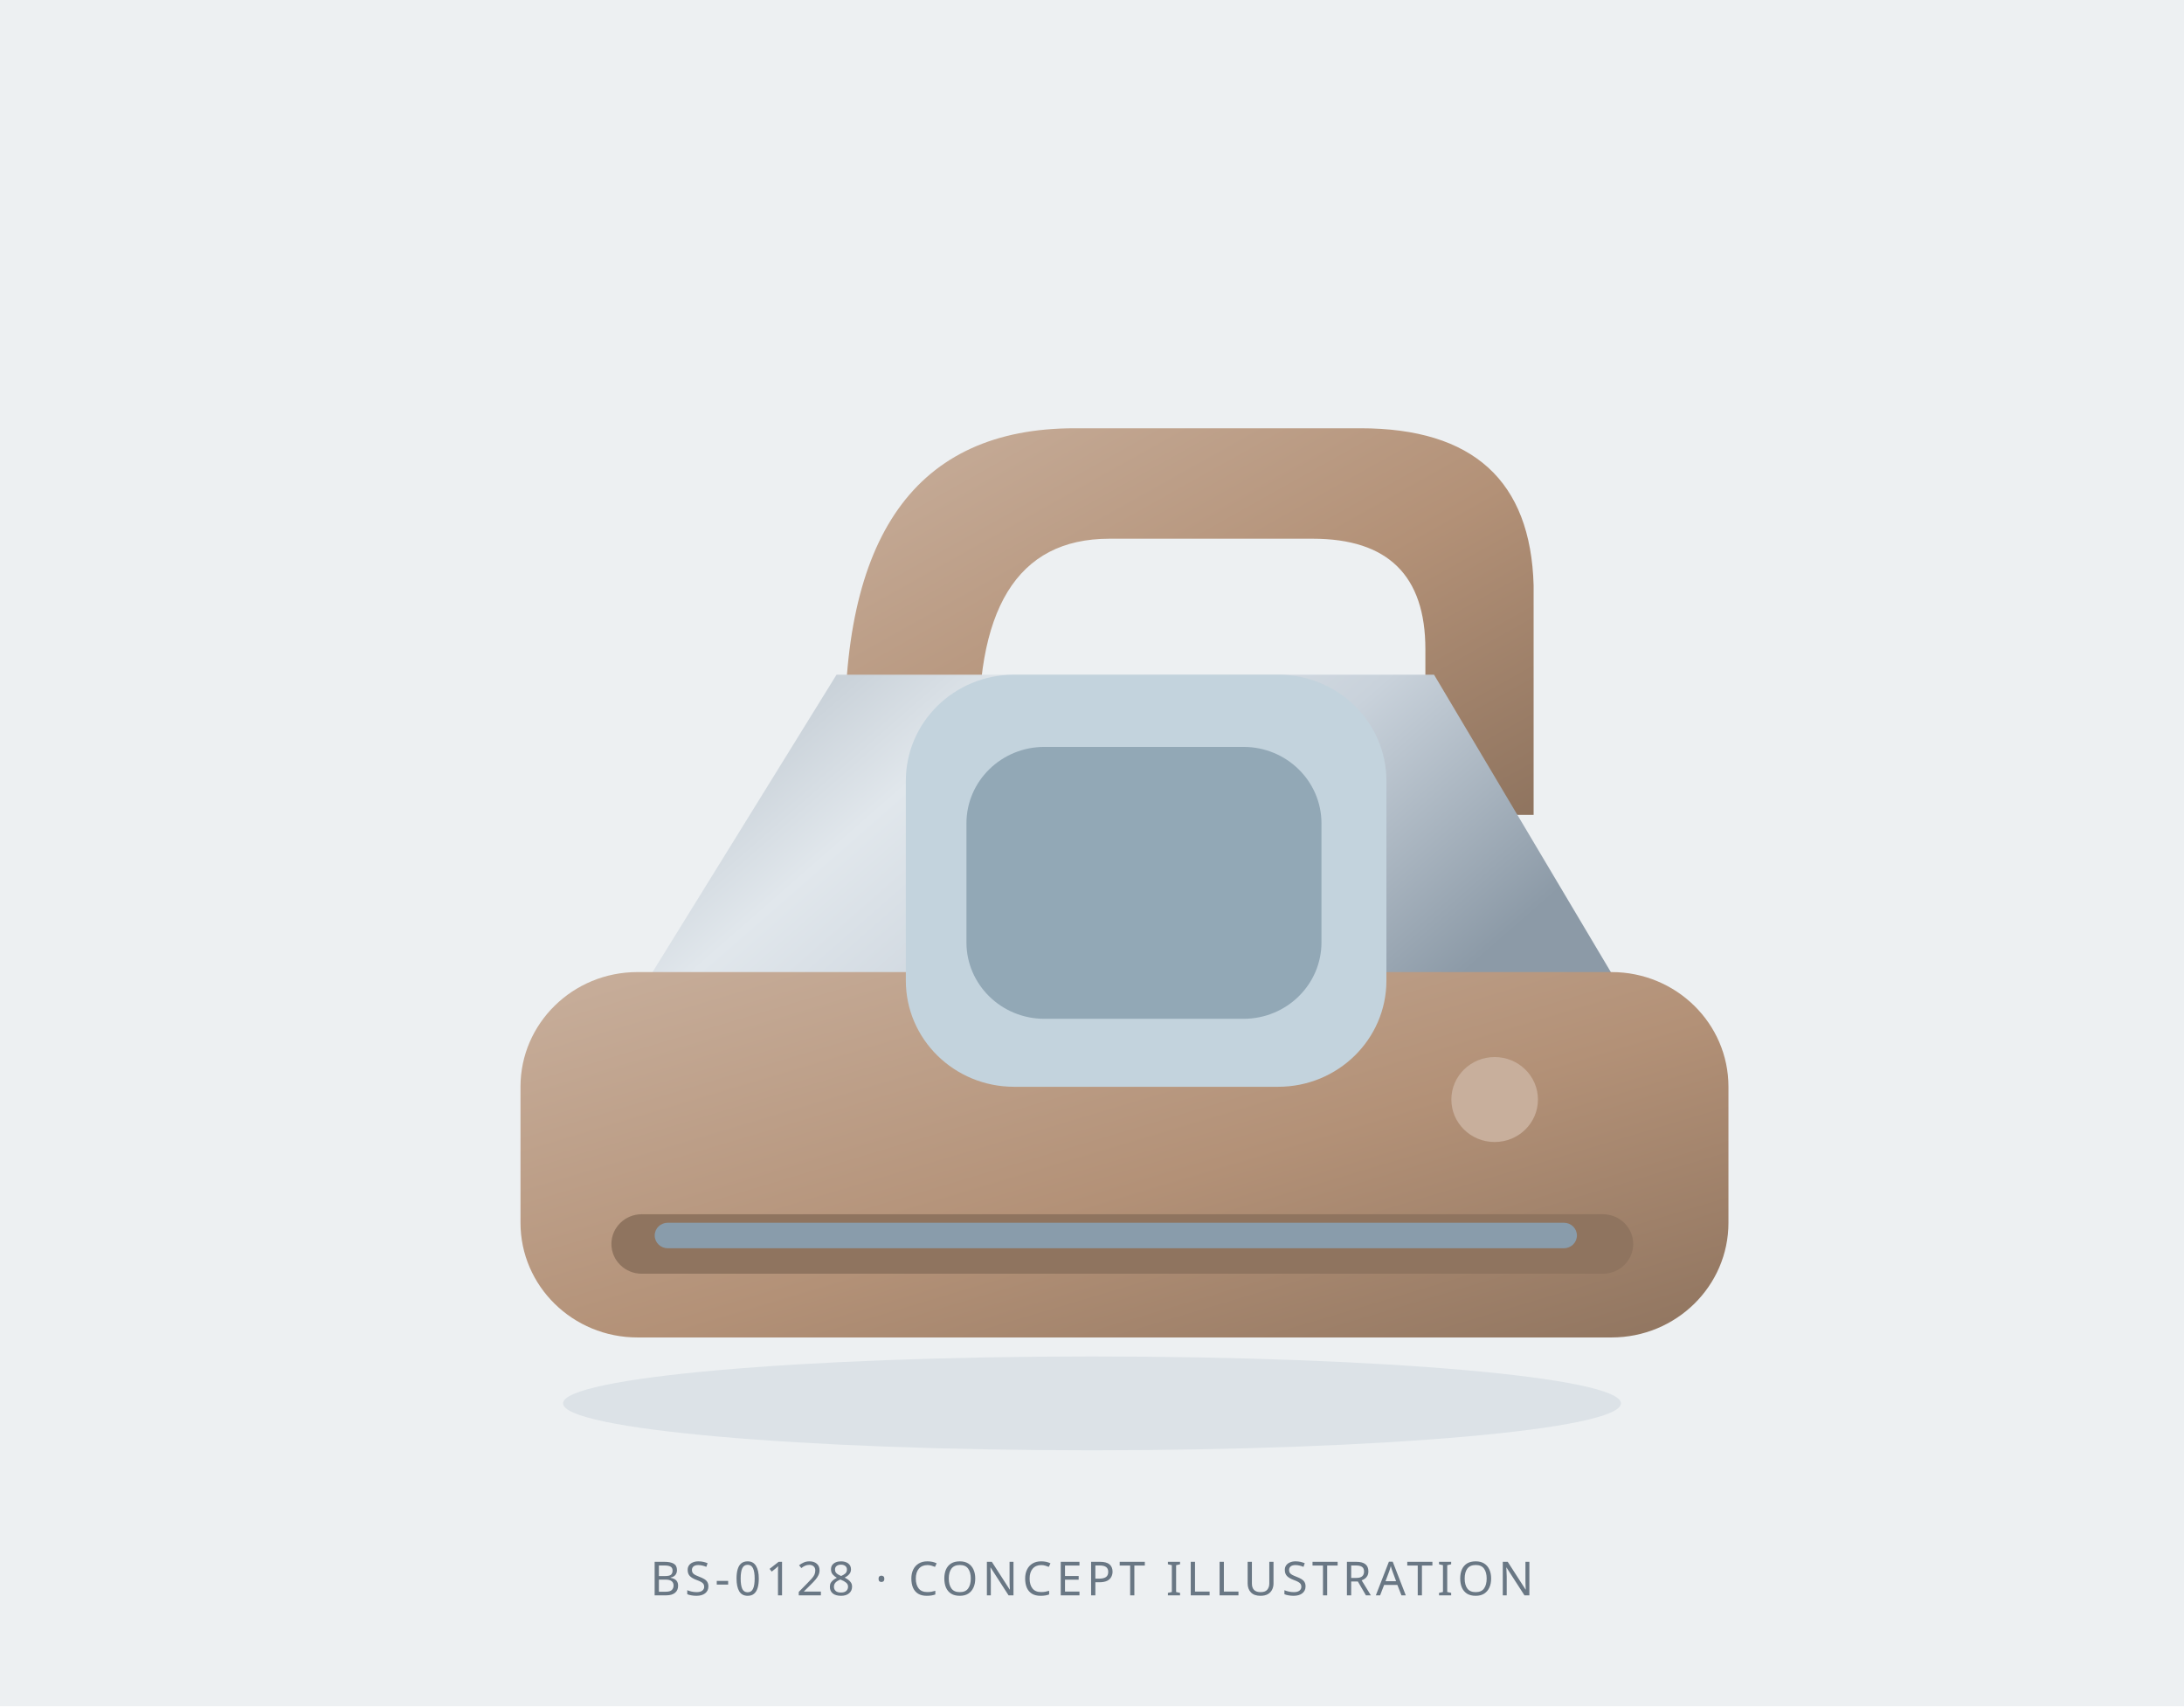
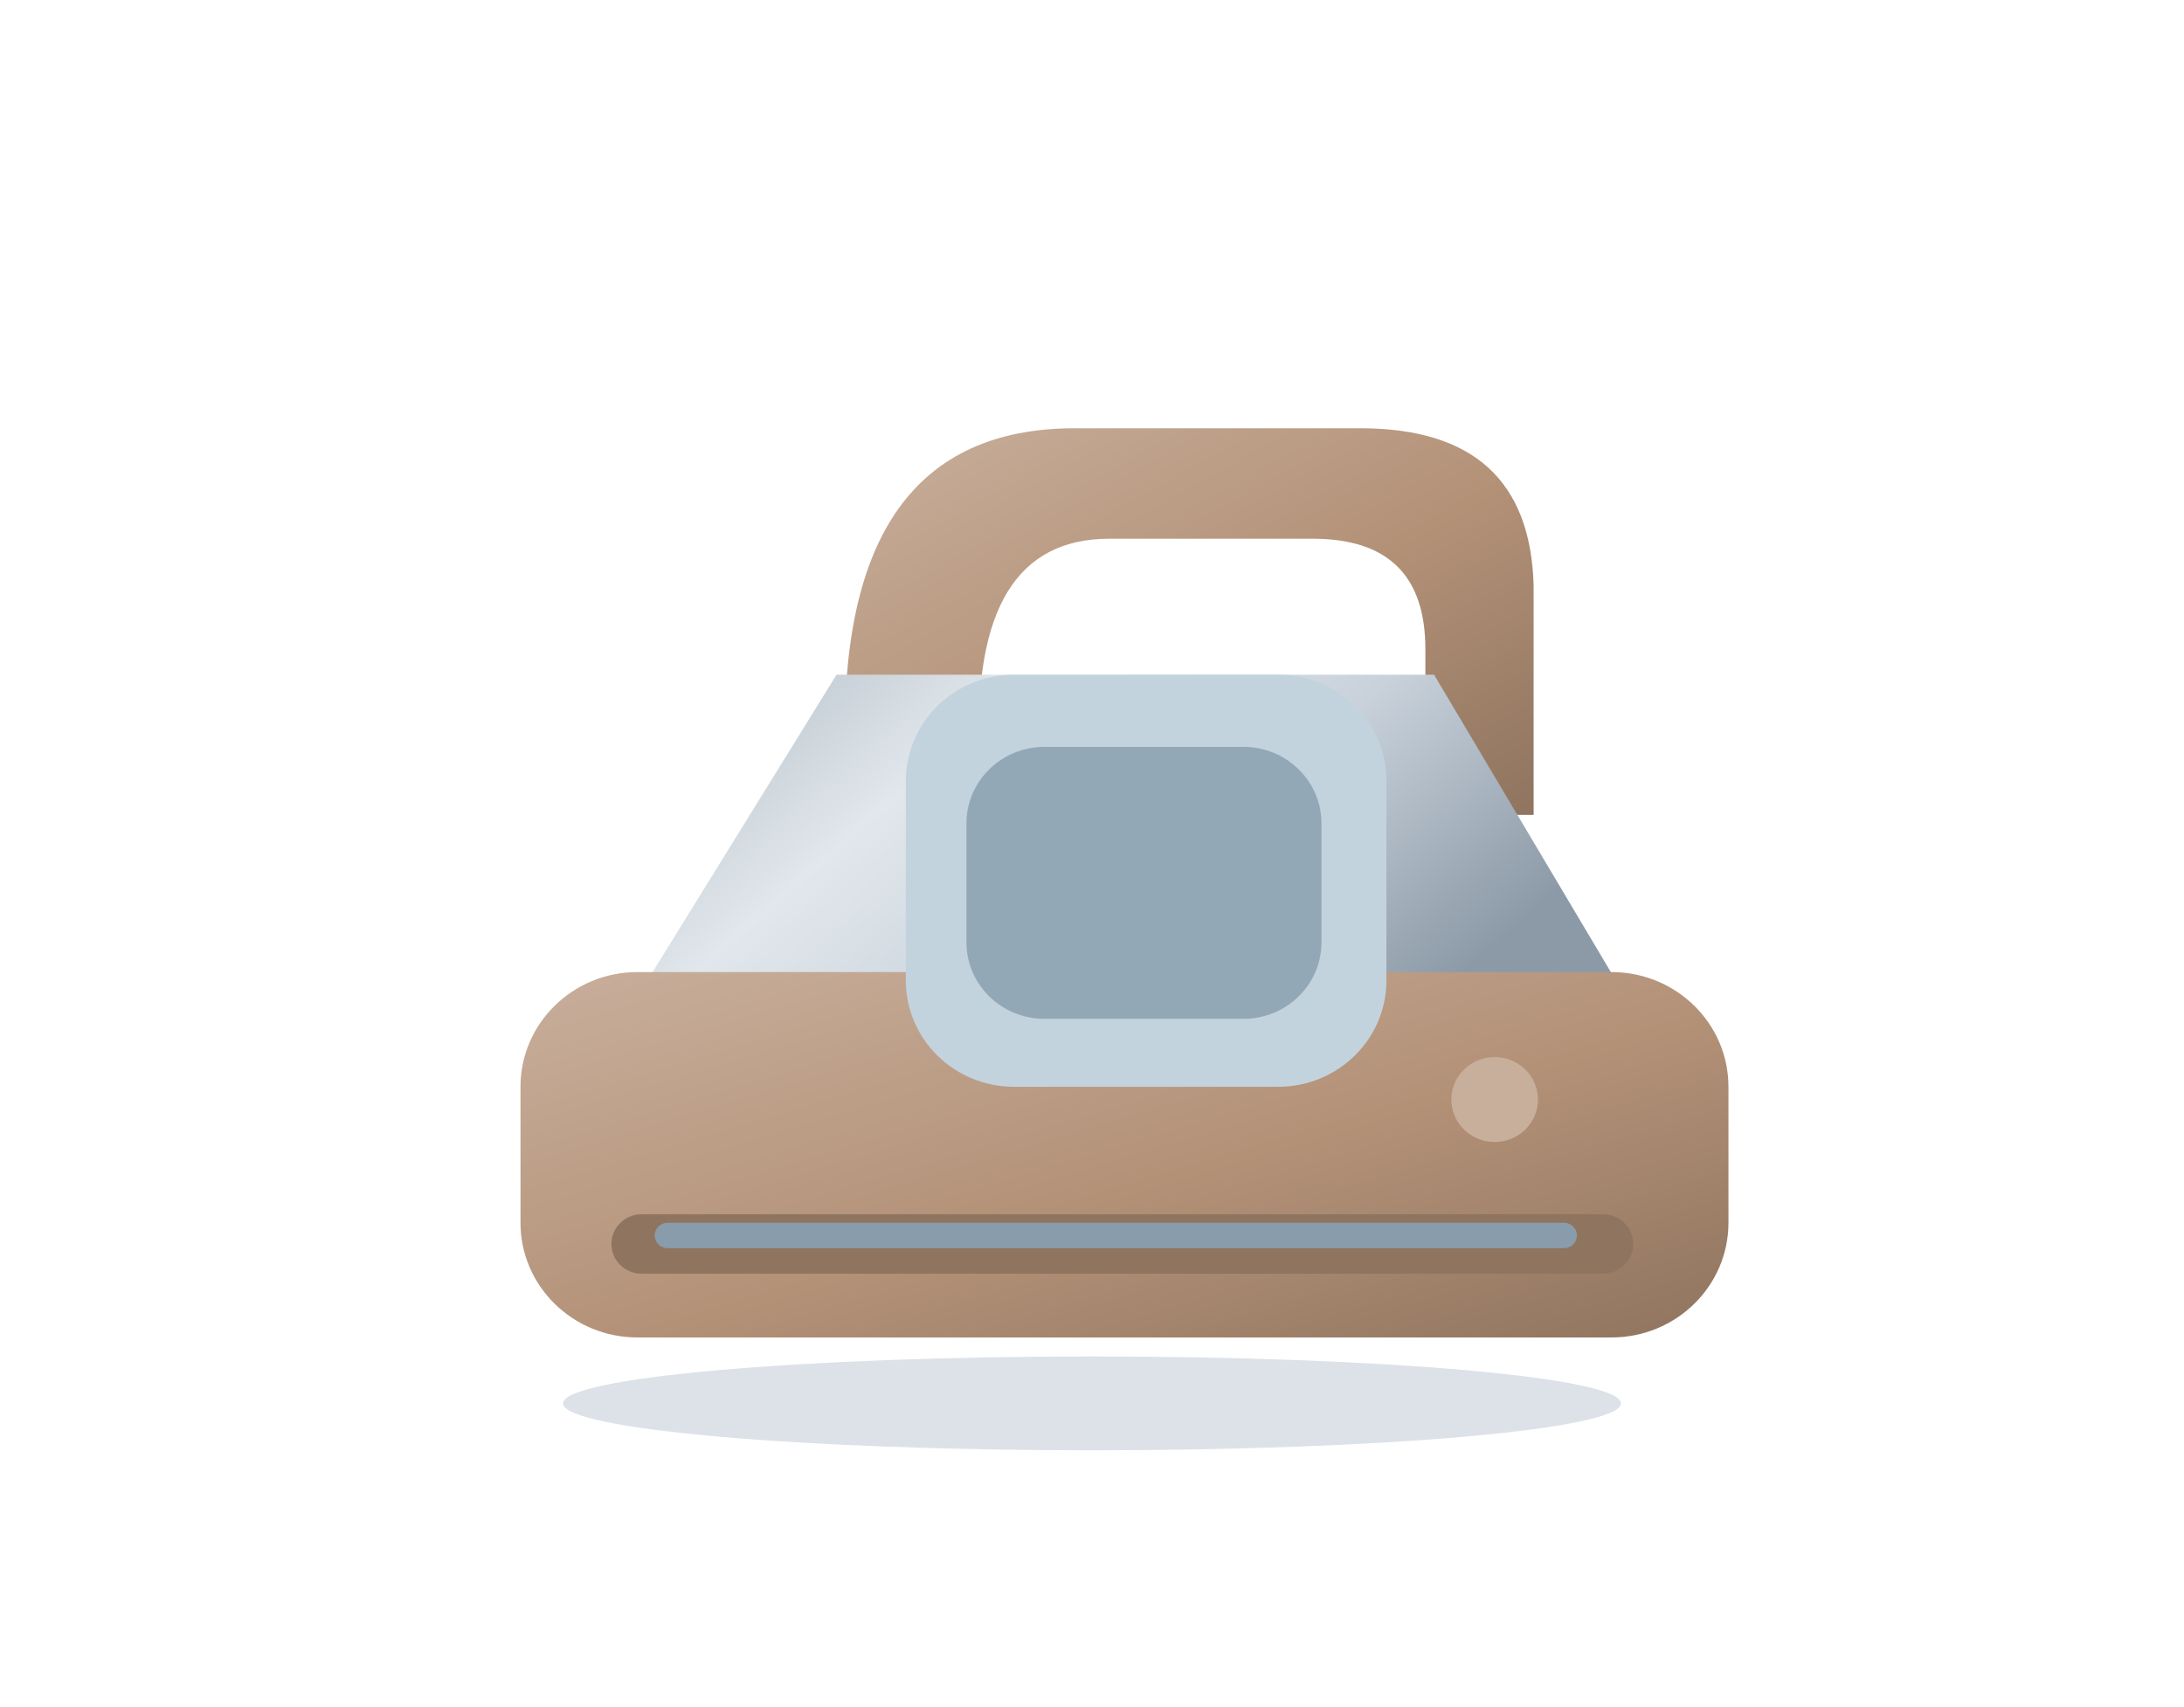
<svg xmlns="http://www.w3.org/2000/svg" width="512" height="400" viewBox="0 0 512 400" role="img">
-   <rect width="512" height="400" fill="#edf0f2" />
  <ellipse cx="256" cy="329" rx="124" ry="11" fill="#dce2e7" />
  <defs>
    <linearGradient id="pe999a4e89ea8e6b885e6b481e69cba-3-body" x1="0" y1="0" x2="1" y2="1">
      <stop stop-color="#c8af9c" />
      <stop offset=".55" stop-color="#b39177" />
      <stop offset="1" stop-color="#8f745f" />
    </linearGradient>
    <linearGradient id="pe999a4e89ea8e6b885e6b481e69cba-3-metal" x1="0" y1="0" x2="1" y2=".4">
      <stop stop-color="#aeb9c3" />
      <stop offset=".35" stop-color="#e1e7ec" />
      <stop offset=".65" stop-color="#c9d2db" />
      <stop offset="1" stop-color="#8c9aa7" />
    </linearGradient>
    <pattern id="pe999a4e89ea8e6b885e6b481e69cba-3-fabric" width="5" height="5" patternUnits="userSpaceOnUse">
      <path d="M0 1h5M1 0v5" stroke="#edf1f4" stroke-opacity=".13" stroke-width=".65" />
    </pattern>
    <pattern id="pe999a4e89ea8e6b885e6b481e69cba-3-holes" width="8" height="8" patternUnits="userSpaceOnUse">
      <circle cx="4" cy="4" r="1.35" fill="#26313c" fill-opacity=".45" />
    </pattern>
  </defs>
  <g transform="translate(256 200) scale(1.015 0.996) translate(-256 -200)">
    <path d="M199 176q-2-76 53-76h66q39 0 40 37v54h-25v-39q0-26-26-26h-47q-32 0-30 50Z" fill="url(#pe999a4e89ea8e6b885e6b481e69cba-3-body)" />
    <path d="M146 242l51-84h138l49 84Z" fill="url(#pe999a4e89ea8e6b885e6b481e69cba-3-metal)" />
    <rect x="124" y="228" width="279" height="86" rx="27" fill="url(#pe999a4e89ea8e6b885e6b481e69cba-3-body)" />
    <rect x="213" y="158" width="111" height="97" rx="25" fill="#c3d3dd" />
    <rect x="227" y="175" width="82" height="64" rx="18" fill="#92a8b6" />
    <rect x="145" y="285" width="236" height="14" rx="7" fill="#8f745f" />
    <rect x="155" y="287" width="213" height="6" rx="3" fill="#899cab" />
    <circle cx="349" cy="258" r="10" fill="#c8af9c" />
  </g>
-   <text x="256" y="374" text-anchor="middle" font-family="Segoe UI, sans-serif" font-size="11" letter-spacing="1" fill="#697784">BS-0128 · CONCEPT ILLUSTRATION</text>
</svg>
